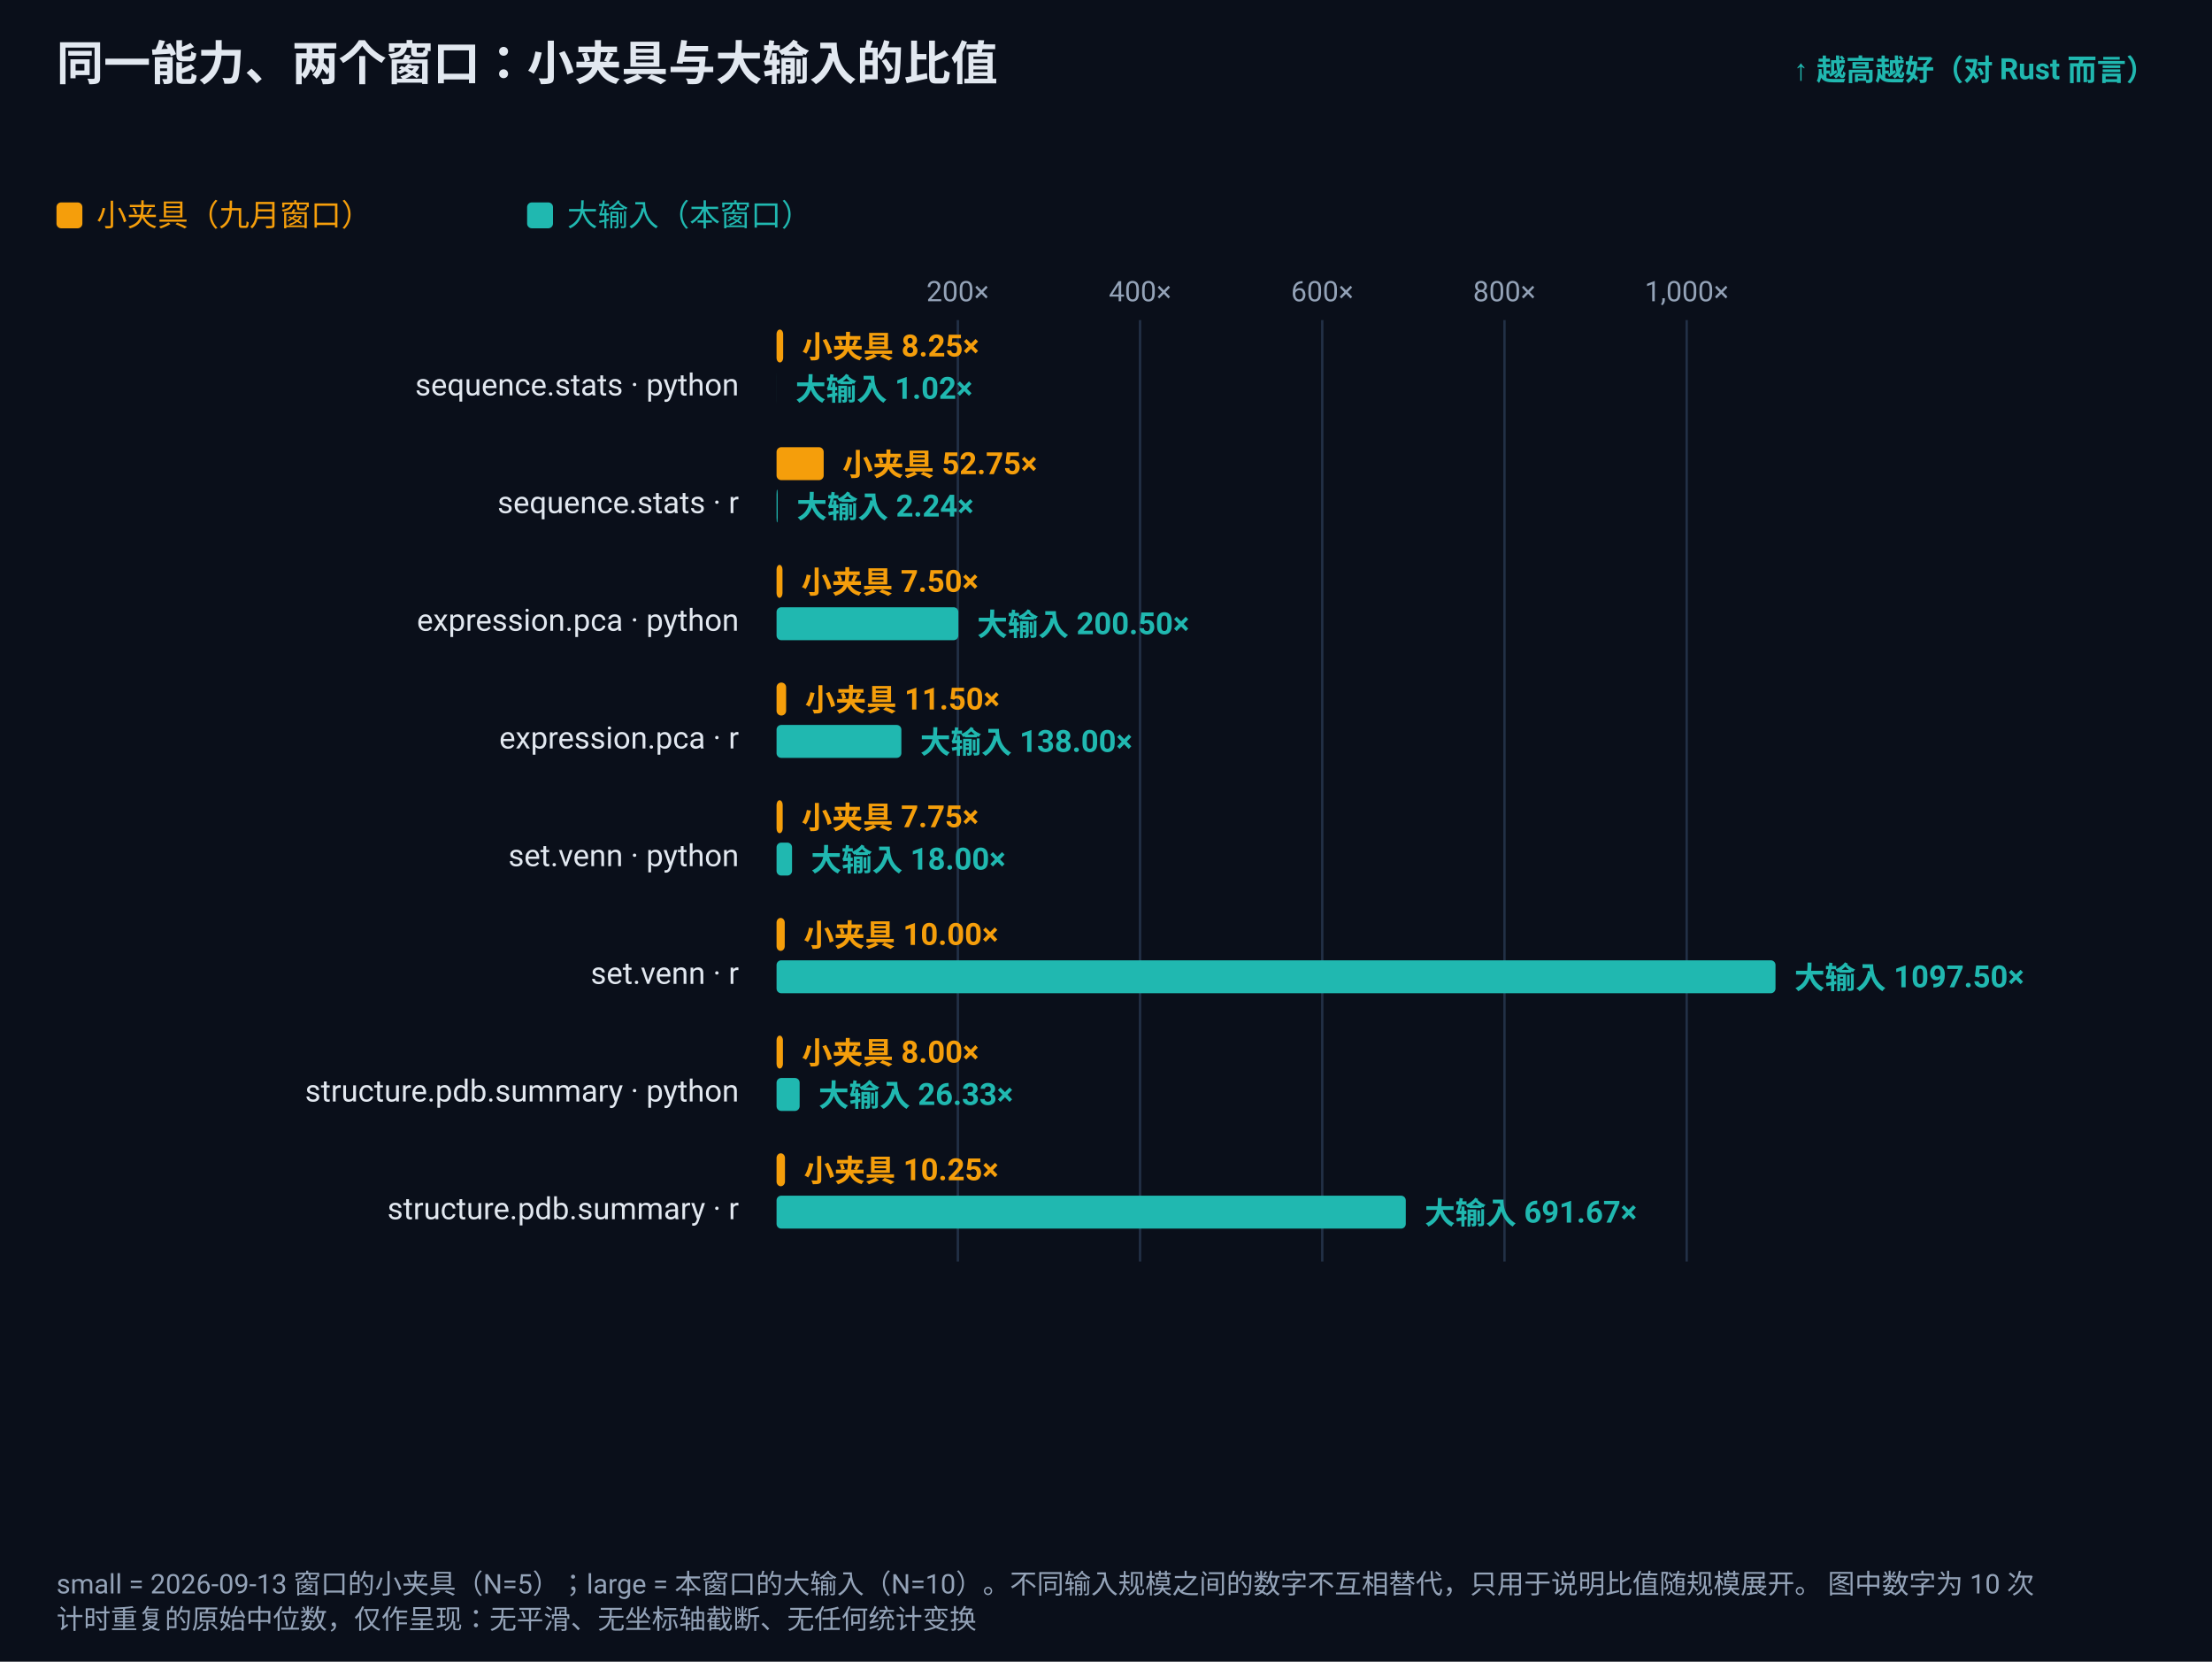
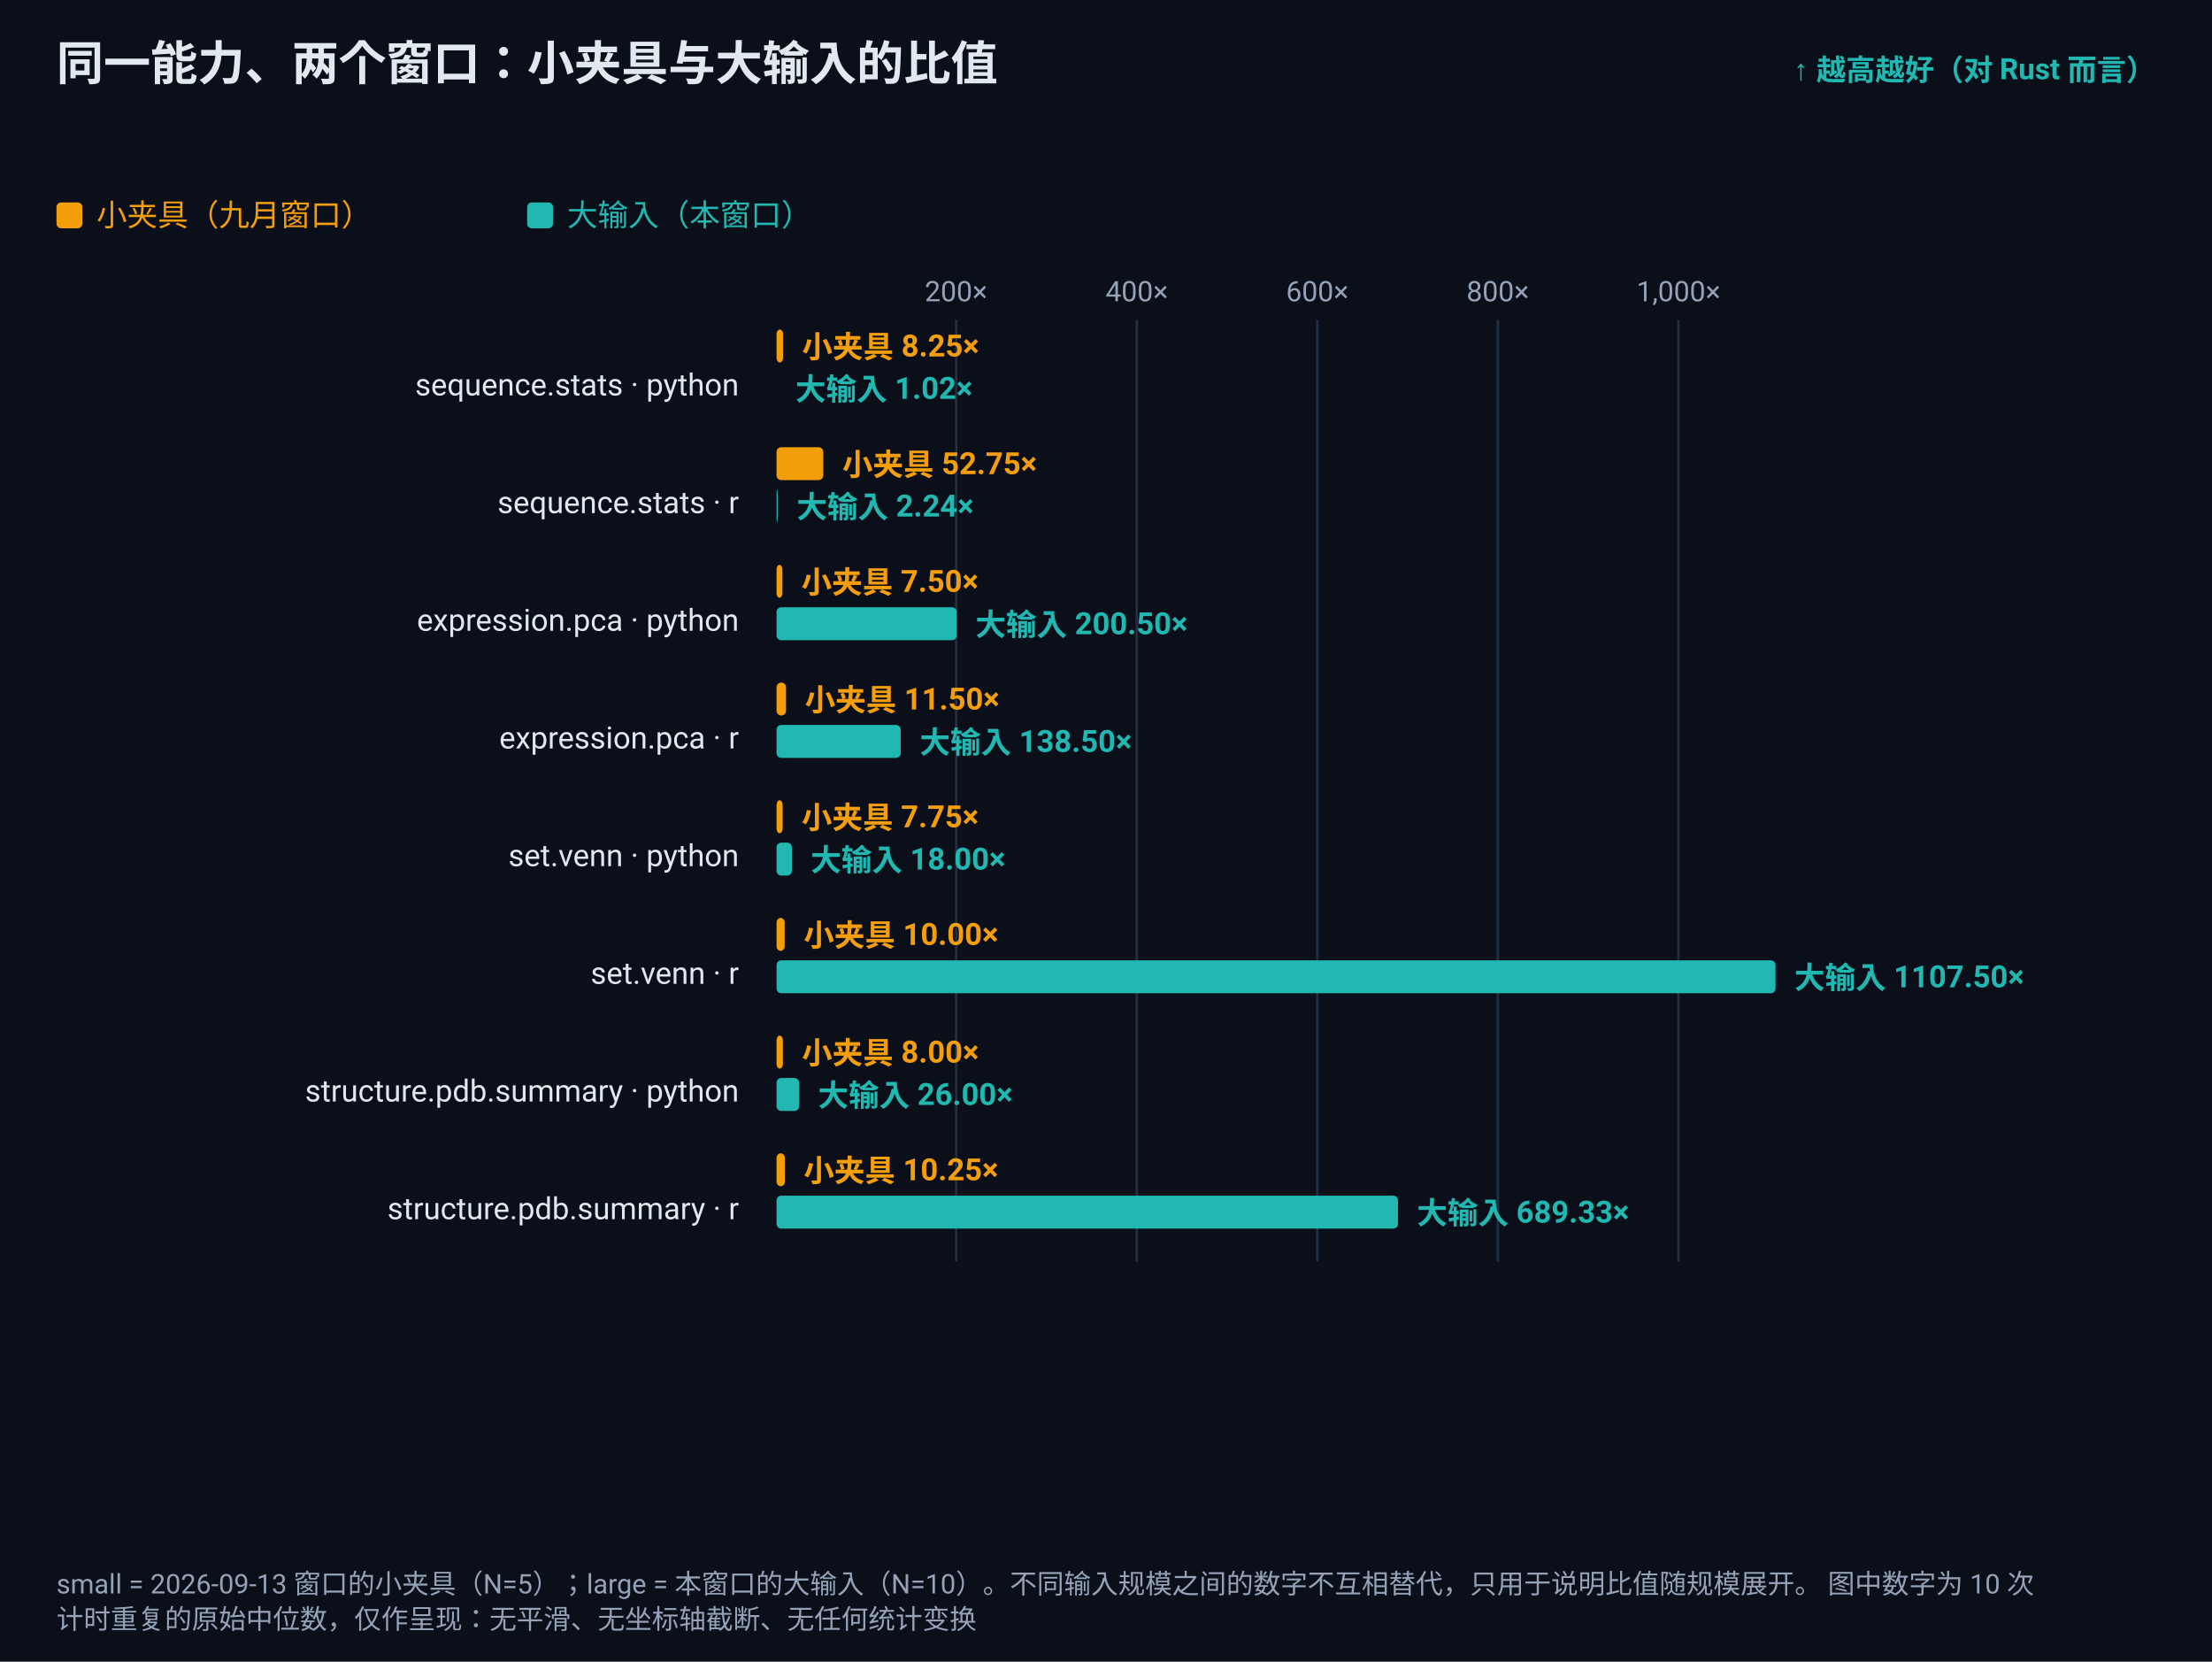
<svg xmlns="http://www.w3.org/2000/svg" viewBox="0 0 940 706" width="940" height="706" role="img" aria-label="同一能力、两个窗口：小夹具与大输入的比值">
  <rect width="940" height="706" fill="#0a0f1a" />
  <text x="24" y="34" fill="#e2e8f0" font-family="-apple-system,BlinkMacSystemFont,'Segoe UI',Roboto,'Helvetica Neue',Arial,'Noto Sans SC',sans-serif" font-size="20" font-weight="600">同一能力、两个窗口：小夹具与大输入的比值</text>
  <text x="916" y="34" fill="#20B8B0" font-family="-apple-system,BlinkMacSystemFont,'Segoe UI',Roboto,'Helvetica Neue',Arial,'Noto Sans SC',sans-serif" font-size="12.5" font-weight="600" text-anchor="end">↑ 越高越好（对 Rust 而言）</text>
  <rect x="24.00" y="86.00" width="11.00" height="11.00" rx="2" fill="#f59e0b" opacity="1.0" />
  <text x="41.0" y="96.0" fill="#f59e0b" font-family="-apple-system,BlinkMacSystemFont,'Segoe UI',Roboto,'Helvetica Neue',Arial,'Noto Sans SC',sans-serif" font-size="13" font-weight="400" text-anchor="start">小夹具（九月窗口）</text>
  <rect x="224.00" y="86.00" width="11.00" height="11.00" rx="2" fill="#20B8B0" opacity="1.0" />
  <text x="241.0" y="96.0" fill="#20B8B0" font-family="-apple-system,BlinkMacSystemFont,'Segoe UI',Roboto,'Helvetica Neue',Arial,'Noto Sans SC',sans-serif" font-size="13" font-weight="400" text-anchor="start">大输入（本窗口）</text>
-   <line x1="407.04" y1="136.00" x2="407.04" y2="536.00" stroke="#223046" stroke-width="1.0" opacity="1.0" />
-   <text x="407.0" y="128.0" fill="#94a3b8" font-family="-apple-system,BlinkMacSystemFont,'Segoe UI',Roboto,'Helvetica Neue',Arial,'Noto Sans SC',sans-serif" font-size="12" font-weight="400" text-anchor="middle">200×</text>
-   <line x1="484.47" y1="136.00" x2="484.47" y2="536.00" stroke="#223046" stroke-width="1.0" opacity="1.0" />
-   <text x="484.5" y="128.0" fill="#94a3b8" font-family="-apple-system,BlinkMacSystemFont,'Segoe UI',Roboto,'Helvetica Neue',Arial,'Noto Sans SC',sans-serif" font-size="12" font-weight="400" text-anchor="middle">400×</text>
-   <line x1="561.90" y1="136.00" x2="561.90" y2="536.00" stroke="#223046" stroke-width="1.0" opacity="1.0" />
-   <text x="561.9" y="128.0" fill="#94a3b8" font-family="-apple-system,BlinkMacSystemFont,'Segoe UI',Roboto,'Helvetica Neue',Arial,'Noto Sans SC',sans-serif" font-size="12" font-weight="400" text-anchor="middle">600×</text>
-   <line x1="639.33" y1="136.00" x2="639.33" y2="536.00" stroke="#223046" stroke-width="1.0" opacity="1.0" />
-   <text x="639.3" y="128.0" fill="#94a3b8" font-family="-apple-system,BlinkMacSystemFont,'Segoe UI',Roboto,'Helvetica Neue',Arial,'Noto Sans SC',sans-serif" font-size="12" font-weight="400" text-anchor="middle">800×</text>
-   <line x1="716.76" y1="136.00" x2="716.76" y2="536.00" stroke="#223046" stroke-width="1.0" opacity="1.0" />
-   <text x="716.8" y="128.0" fill="#94a3b8" font-family="-apple-system,BlinkMacSystemFont,'Segoe UI',Roboto,'Helvetica Neue',Arial,'Noto Sans SC',sans-serif" font-size="12" font-weight="400" text-anchor="middle">1,000×</text>
+   <line x1="406.35" y1="136.00" x2="406.35" y2="536.00" stroke="#223046" stroke-width="1.0" opacity="1.0" />
+   <text x="406.3" y="128.0" fill="#94a3b8" font-family="-apple-system,BlinkMacSystemFont,'Segoe UI',Roboto,'Helvetica Neue',Arial,'Noto Sans SC',sans-serif" font-size="12" font-weight="400" text-anchor="middle">200×</text>
+   <line x1="483.08" y1="136.00" x2="483.08" y2="536.00" stroke="#223046" stroke-width="1.0" opacity="1.0" />
+   <text x="483.1" y="128.0" fill="#94a3b8" font-family="-apple-system,BlinkMacSystemFont,'Segoe UI',Roboto,'Helvetica Neue',Arial,'Noto Sans SC',sans-serif" font-size="12" font-weight="400" text-anchor="middle">400×</text>
+   <line x1="559.81" y1="136.00" x2="559.81" y2="536.00" stroke="#223046" stroke-width="1.0" opacity="1.0" />
+   <text x="559.8" y="128.0" fill="#94a3b8" font-family="-apple-system,BlinkMacSystemFont,'Segoe UI',Roboto,'Helvetica Neue',Arial,'Noto Sans SC',sans-serif" font-size="12" font-weight="400" text-anchor="middle">600×</text>
+   <line x1="636.53" y1="136.00" x2="636.53" y2="536.00" stroke="#223046" stroke-width="1.0" opacity="1.0" />
+   <text x="636.5" y="128.0" fill="#94a3b8" font-family="-apple-system,BlinkMacSystemFont,'Segoe UI',Roboto,'Helvetica Neue',Arial,'Noto Sans SC',sans-serif" font-size="12" font-weight="400" text-anchor="middle">800×</text>
+   <line x1="713.26" y1="136.00" x2="713.26" y2="536.00" stroke="#223046" stroke-width="1.0" opacity="1.0" />
+   <text x="713.3" y="128.0" fill="#94a3b8" font-family="-apple-system,BlinkMacSystemFont,'Segoe UI',Roboto,'Helvetica Neue',Arial,'Noto Sans SC',sans-serif" font-size="12" font-weight="400" text-anchor="middle">1,000×</text>
  <text x="314.0" y="168.0" fill="#e2e8f0" font-family="-apple-system,BlinkMacSystemFont,'Segoe UI',Roboto,'Helvetica Neue',Arial,'Noto Sans SC',sans-serif" font-size="13" font-weight="400" text-anchor="end">sequence.stats · python</text>
-   <rect x="330.00" y="140.00" width="2.81" height="14.00" rx="2" fill="#f59e0b" opacity="1.0" />
+   <rect x="330.00" y="140.00" width="2.78" height="14.00" rx="2" fill="#f59e0b" opacity="1.0" />
  <text x="340.8" y="152.0" fill="#f59e0b" font-family="-apple-system,BlinkMacSystemFont,'Segoe UI',Roboto,'Helvetica Neue',Arial,'Noto Sans SC',sans-serif" font-size="13" font-weight="600" text-anchor="start">小夹具 8.25×</text>
  <rect x="330.00" y="158.00" width="0.01" height="14.00" rx="2" fill="#20B8B0" opacity="1.0" />
  <text x="338.0" y="170.0" fill="#20B8B0" font-family="-apple-system,BlinkMacSystemFont,'Segoe UI',Roboto,'Helvetica Neue',Arial,'Noto Sans SC',sans-serif" font-size="13" font-weight="600" text-anchor="start">大输入 1.02×</text>
  <text x="314.0" y="218.0" fill="#e2e8f0" font-family="-apple-system,BlinkMacSystemFont,'Segoe UI',Roboto,'Helvetica Neue',Arial,'Noto Sans SC',sans-serif" font-size="13" font-weight="400" text-anchor="end">sequence.stats · r</text>
-   <rect x="330.00" y="190.00" width="20.03" height="14.00" rx="2" fill="#f59e0b" opacity="1.0" />
-   <text x="358.0" y="202.0" fill="#f59e0b" font-family="-apple-system,BlinkMacSystemFont,'Segoe UI',Roboto,'Helvetica Neue',Arial,'Noto Sans SC',sans-serif" font-size="13" font-weight="600" text-anchor="start">小夹具 52.75×</text>
+   <rect x="330.00" y="190.00" width="19.85" height="14.00" rx="2" fill="#f59e0b" opacity="1.0" />
+   <text x="357.9" y="202.0" fill="#f59e0b" font-family="-apple-system,BlinkMacSystemFont,'Segoe UI',Roboto,'Helvetica Neue',Arial,'Noto Sans SC',sans-serif" font-size="13" font-weight="600" text-anchor="start">小夹具 52.75×</text>
  <rect x="330.00" y="208.00" width="0.48" height="14.00" rx="2" fill="#20B8B0" opacity="1.0" />
  <text x="338.5" y="220.0" fill="#20B8B0" font-family="-apple-system,BlinkMacSystemFont,'Segoe UI',Roboto,'Helvetica Neue',Arial,'Noto Sans SC',sans-serif" font-size="13" font-weight="600" text-anchor="start">大输入 2.24×</text>
  <text x="314.0" y="268.0" fill="#e2e8f0" font-family="-apple-system,BlinkMacSystemFont,'Segoe UI',Roboto,'Helvetica Neue',Arial,'Noto Sans SC',sans-serif" font-size="13" font-weight="400" text-anchor="end">expression.pca · python</text>
-   <rect x="330.00" y="240.00" width="2.52" height="14.00" rx="2" fill="#f59e0b" opacity="1.0" />
+   <rect x="330.00" y="240.00" width="2.49" height="14.00" rx="2" fill="#f59e0b" opacity="1.0" />
  <text x="340.5" y="252.0" fill="#f59e0b" font-family="-apple-system,BlinkMacSystemFont,'Segoe UI',Roboto,'Helvetica Neue',Arial,'Noto Sans SC',sans-serif" font-size="13" font-weight="600" text-anchor="start">小夹具 7.50×</text>
-   <rect x="330.00" y="258.00" width="77.24" height="14.00" rx="2" fill="#20B8B0" opacity="1.0" />
-   <text x="415.2" y="270.0" fill="#20B8B0" font-family="-apple-system,BlinkMacSystemFont,'Segoe UI',Roboto,'Helvetica Neue',Arial,'Noto Sans SC',sans-serif" font-size="13" font-weight="600" text-anchor="start">大输入 200.50×</text>
+   <rect x="330.00" y="258.00" width="76.54" height="14.00" rx="2" fill="#20B8B0" opacity="1.0" />
+   <text x="414.5" y="270.0" fill="#20B8B0" font-family="-apple-system,BlinkMacSystemFont,'Segoe UI',Roboto,'Helvetica Neue',Arial,'Noto Sans SC',sans-serif" font-size="13" font-weight="600" text-anchor="start">大输入 200.50×</text>
  <text x="314.0" y="318.0" fill="#e2e8f0" font-family="-apple-system,BlinkMacSystemFont,'Segoe UI',Roboto,'Helvetica Neue',Arial,'Noto Sans SC',sans-serif" font-size="13" font-weight="400" text-anchor="end">expression.pca · r</text>
-   <rect x="330.00" y="290.00" width="4.07" height="14.00" rx="2" fill="#f59e0b" opacity="1.0" />
-   <text x="342.1" y="302.0" fill="#f59e0b" font-family="-apple-system,BlinkMacSystemFont,'Segoe UI',Roboto,'Helvetica Neue',Arial,'Noto Sans SC',sans-serif" font-size="13" font-weight="600" text-anchor="start">小夹具 11.50×</text>
-   <rect x="330.00" y="308.00" width="53.04" height="14.00" rx="2" fill="#20B8B0" opacity="1.0" />
-   <text x="391.0" y="320.0" fill="#20B8B0" font-family="-apple-system,BlinkMacSystemFont,'Segoe UI',Roboto,'Helvetica Neue',Arial,'Noto Sans SC',sans-serif" font-size="13" font-weight="600" text-anchor="start">大输入 138.00×</text>
+   <rect x="330.00" y="290.00" width="4.03" height="14.00" rx="2" fill="#f59e0b" opacity="1.0" />
+   <text x="342.0" y="302.0" fill="#f59e0b" font-family="-apple-system,BlinkMacSystemFont,'Segoe UI',Roboto,'Helvetica Neue',Arial,'Noto Sans SC',sans-serif" font-size="13" font-weight="600" text-anchor="start">小夹具 11.50×</text>
+   <rect x="330.00" y="308.00" width="52.75" height="14.00" rx="2" fill="#20B8B0" opacity="1.0" />
+   <text x="390.8" y="320.0" fill="#20B8B0" font-family="-apple-system,BlinkMacSystemFont,'Segoe UI',Roboto,'Helvetica Neue',Arial,'Noto Sans SC',sans-serif" font-size="13" font-weight="600" text-anchor="start">大输入 138.50×</text>
  <text x="314.0" y="368.0" fill="#e2e8f0" font-family="-apple-system,BlinkMacSystemFont,'Segoe UI',Roboto,'Helvetica Neue',Arial,'Noto Sans SC',sans-serif" font-size="13" font-weight="400" text-anchor="end">set.venn · python</text>
-   <rect x="330.00" y="340.00" width="2.61" height="14.00" rx="2" fill="#f59e0b" opacity="1.0" />
+   <rect x="330.00" y="340.00" width="2.59" height="14.00" rx="2" fill="#f59e0b" opacity="1.0" />
  <text x="340.6" y="352.0" fill="#f59e0b" font-family="-apple-system,BlinkMacSystemFont,'Segoe UI',Roboto,'Helvetica Neue',Arial,'Noto Sans SC',sans-serif" font-size="13" font-weight="600" text-anchor="start">小夹具 7.75×</text>
-   <rect x="330.00" y="358.00" width="6.58" height="14.00" rx="2" fill="#20B8B0" opacity="1.0" />
-   <text x="344.6" y="370.0" fill="#20B8B0" font-family="-apple-system,BlinkMacSystemFont,'Segoe UI',Roboto,'Helvetica Neue',Arial,'Noto Sans SC',sans-serif" font-size="13" font-weight="600" text-anchor="start">大输入 18.00×</text>
+   <rect x="330.00" y="358.00" width="6.52" height="14.00" rx="2" fill="#20B8B0" opacity="1.0" />
+   <text x="344.5" y="370.0" fill="#20B8B0" font-family="-apple-system,BlinkMacSystemFont,'Segoe UI',Roboto,'Helvetica Neue',Arial,'Noto Sans SC',sans-serif" font-size="13" font-weight="600" text-anchor="start">大输入 18.00×</text>
  <text x="314.0" y="418.0" fill="#e2e8f0" font-family="-apple-system,BlinkMacSystemFont,'Segoe UI',Roboto,'Helvetica Neue',Arial,'Noto Sans SC',sans-serif" font-size="13" font-weight="400" text-anchor="end">set.venn · r</text>
-   <rect x="330.00" y="390.00" width="3.48" height="14.00" rx="2" fill="#f59e0b" opacity="1.0" />
+   <rect x="330.00" y="390.00" width="3.45" height="14.00" rx="2" fill="#f59e0b" opacity="1.0" />
  <text x="341.5" y="402.0" fill="#f59e0b" font-family="-apple-system,BlinkMacSystemFont,'Segoe UI',Roboto,'Helvetica Neue',Arial,'Noto Sans SC',sans-serif" font-size="13" font-weight="600" text-anchor="start">小夹具 10.00×</text>
  <rect x="330.00" y="408.00" width="424.51" height="14.00" rx="2" fill="#20B8B0" opacity="1.0" />
-   <text x="762.5" y="420.0" fill="#20B8B0" font-family="-apple-system,BlinkMacSystemFont,'Segoe UI',Roboto,'Helvetica Neue',Arial,'Noto Sans SC',sans-serif" font-size="13" font-weight="600" text-anchor="start">大输入 1097.50×</text>
+   <text x="762.5" y="420.0" fill="#20B8B0" font-family="-apple-system,BlinkMacSystemFont,'Segoe UI',Roboto,'Helvetica Neue',Arial,'Noto Sans SC',sans-serif" font-size="13" font-weight="600" text-anchor="start">大输入 1107.50×</text>
  <text x="314.0" y="468.0" fill="#e2e8f0" font-family="-apple-system,BlinkMacSystemFont,'Segoe UI',Roboto,'Helvetica Neue',Arial,'Noto Sans SC',sans-serif" font-size="13" font-weight="400" text-anchor="end">structure.pdb.summary · python</text>
-   <rect x="330.00" y="440.00" width="2.71" height="14.00" rx="2" fill="#f59e0b" opacity="1.0" />
+   <rect x="330.00" y="440.00" width="2.69" height="14.00" rx="2" fill="#f59e0b" opacity="1.0" />
  <text x="340.7" y="452.0" fill="#f59e0b" font-family="-apple-system,BlinkMacSystemFont,'Segoe UI',Roboto,'Helvetica Neue',Arial,'Noto Sans SC',sans-serif" font-size="13" font-weight="600" text-anchor="start">小夹具 8.00×</text>
-   <rect x="330.00" y="458.00" width="9.81" height="14.00" rx="2" fill="#20B8B0" opacity="1.0" />
-   <text x="347.8" y="470.0" fill="#20B8B0" font-family="-apple-system,BlinkMacSystemFont,'Segoe UI',Roboto,'Helvetica Neue',Arial,'Noto Sans SC',sans-serif" font-size="13" font-weight="600" text-anchor="start">大输入 26.33×</text>
+   <rect x="330.00" y="458.00" width="9.59" height="14.00" rx="2" fill="#20B8B0" opacity="1.0" />
+   <text x="347.6" y="470.0" fill="#20B8B0" font-family="-apple-system,BlinkMacSystemFont,'Segoe UI',Roboto,'Helvetica Neue',Arial,'Noto Sans SC',sans-serif" font-size="13" font-weight="600" text-anchor="start">大输入 26.00×</text>
  <text x="314.0" y="518.0" fill="#e2e8f0" font-family="-apple-system,BlinkMacSystemFont,'Segoe UI',Roboto,'Helvetica Neue',Arial,'Noto Sans SC',sans-serif" font-size="13" font-weight="400" text-anchor="end">structure.pdb.summary · r</text>
-   <rect x="330.00" y="490.00" width="3.58" height="14.00" rx="2" fill="#f59e0b" opacity="1.0" />
-   <text x="341.6" y="502.0" fill="#f59e0b" font-family="-apple-system,BlinkMacSystemFont,'Segoe UI',Roboto,'Helvetica Neue',Arial,'Noto Sans SC',sans-serif" font-size="13" font-weight="600" text-anchor="start">小夹具 10.25×</text>
-   <rect x="330.00" y="508.00" width="267.39" height="14.00" rx="2" fill="#20B8B0" opacity="1.0" />
-   <text x="605.4" y="520.0" fill="#20B8B0" font-family="-apple-system,BlinkMacSystemFont,'Segoe UI',Roboto,'Helvetica Neue',Arial,'Noto Sans SC',sans-serif" font-size="13" font-weight="600" text-anchor="start">大输入 691.67×</text>
+   <rect x="330.00" y="490.00" width="3.55" height="14.00" rx="2" fill="#f59e0b" opacity="1.0" />
+   <text x="341.5" y="502.0" fill="#f59e0b" font-family="-apple-system,BlinkMacSystemFont,'Segoe UI',Roboto,'Helvetica Neue',Arial,'Noto Sans SC',sans-serif" font-size="13" font-weight="600" text-anchor="start">小夹具 10.25×</text>
+   <rect x="330.00" y="508.00" width="264.08" height="14.00" rx="2" fill="#20B8B0" opacity="1.0" />
+   <text x="602.1" y="520.0" fill="#20B8B0" font-family="-apple-system,BlinkMacSystemFont,'Segoe UI',Roboto,'Helvetica Neue',Arial,'Noto Sans SC',sans-serif" font-size="13" font-weight="600" text-anchor="start">大输入 689.33×</text>
  <text x="24" y="677" fill="#94a3b8" font-family="-apple-system,BlinkMacSystemFont,'Segoe UI',Roboto,'Helvetica Neue',Arial,'Noto Sans SC',sans-serif" font-size="11.5">small = 2026-09-13 窗口的小夹具（N=5）；large = 本窗口的大输入（N=10）。不同输入规模之间的数字不互相替代，只用于说明比值随规模展开。 图中数字为 10 次</text>
  <text x="24" y="692" fill="#94a3b8" font-family="-apple-system,BlinkMacSystemFont,'Segoe UI',Roboto,'Helvetica Neue',Arial,'Noto Sans SC',sans-serif" font-size="11.5">计时重复的原始中位数，仅作呈现：无平滑、无坐标轴截断、无任何统计变换</text>
</svg>
